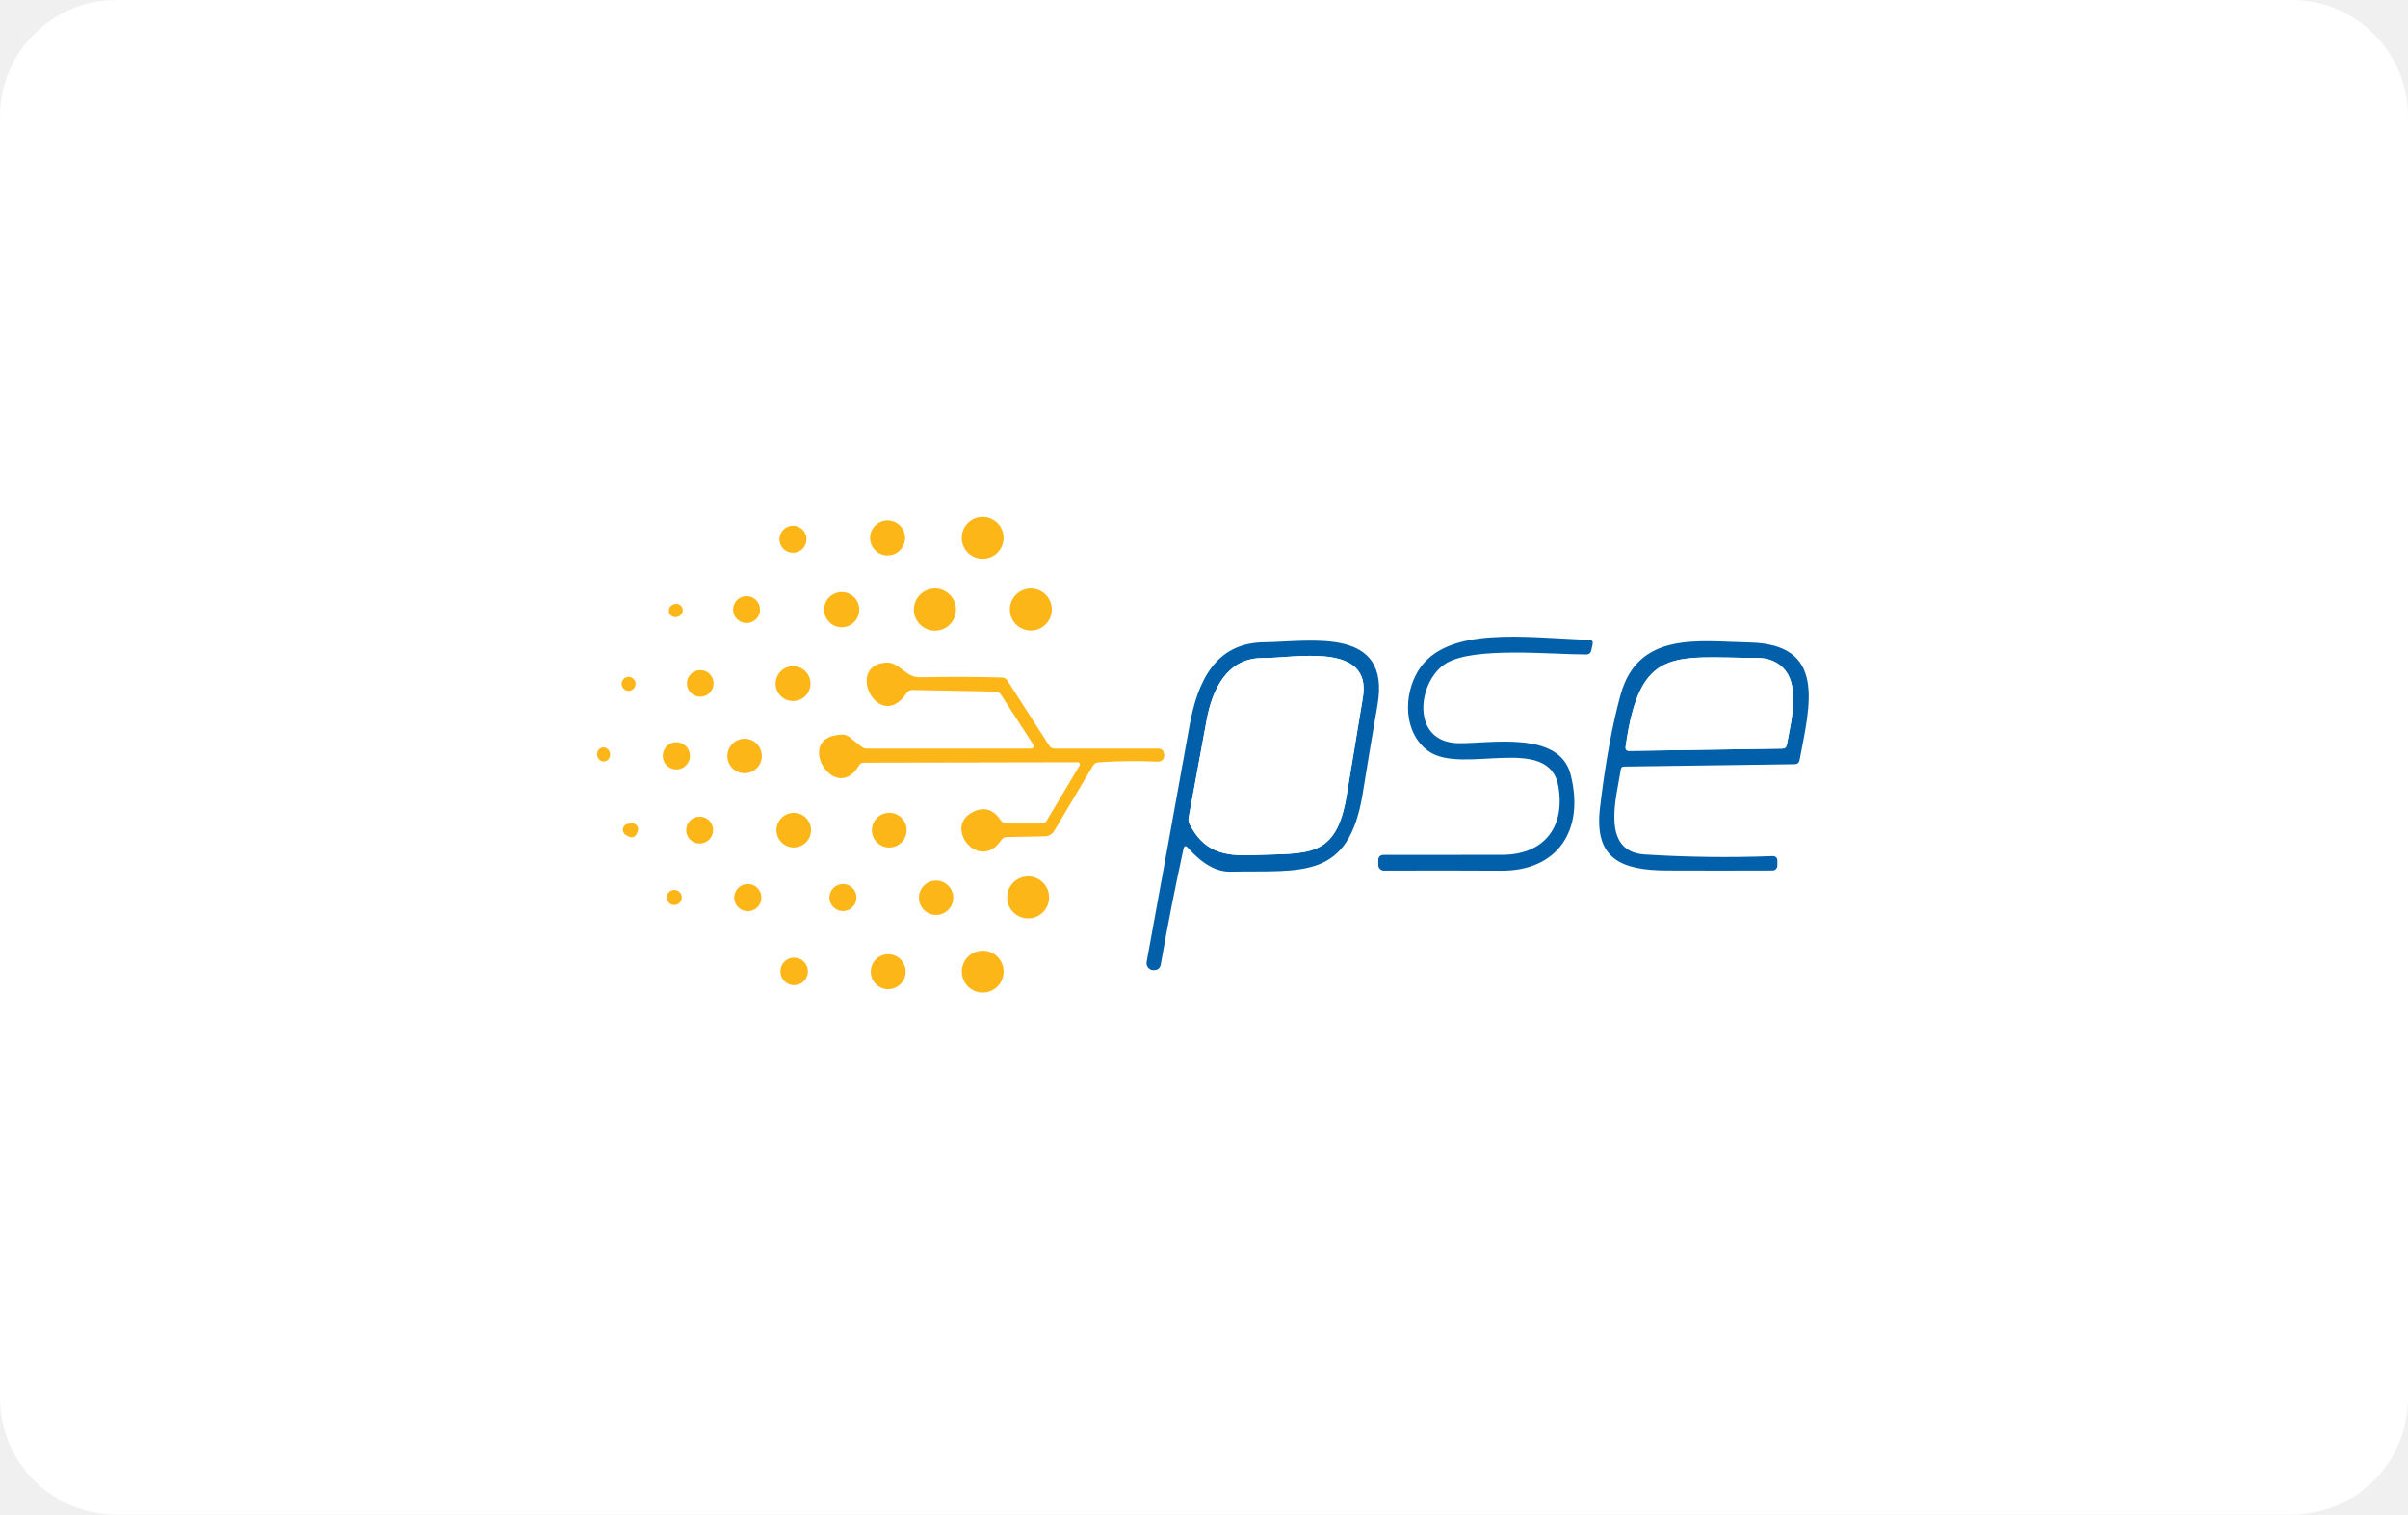
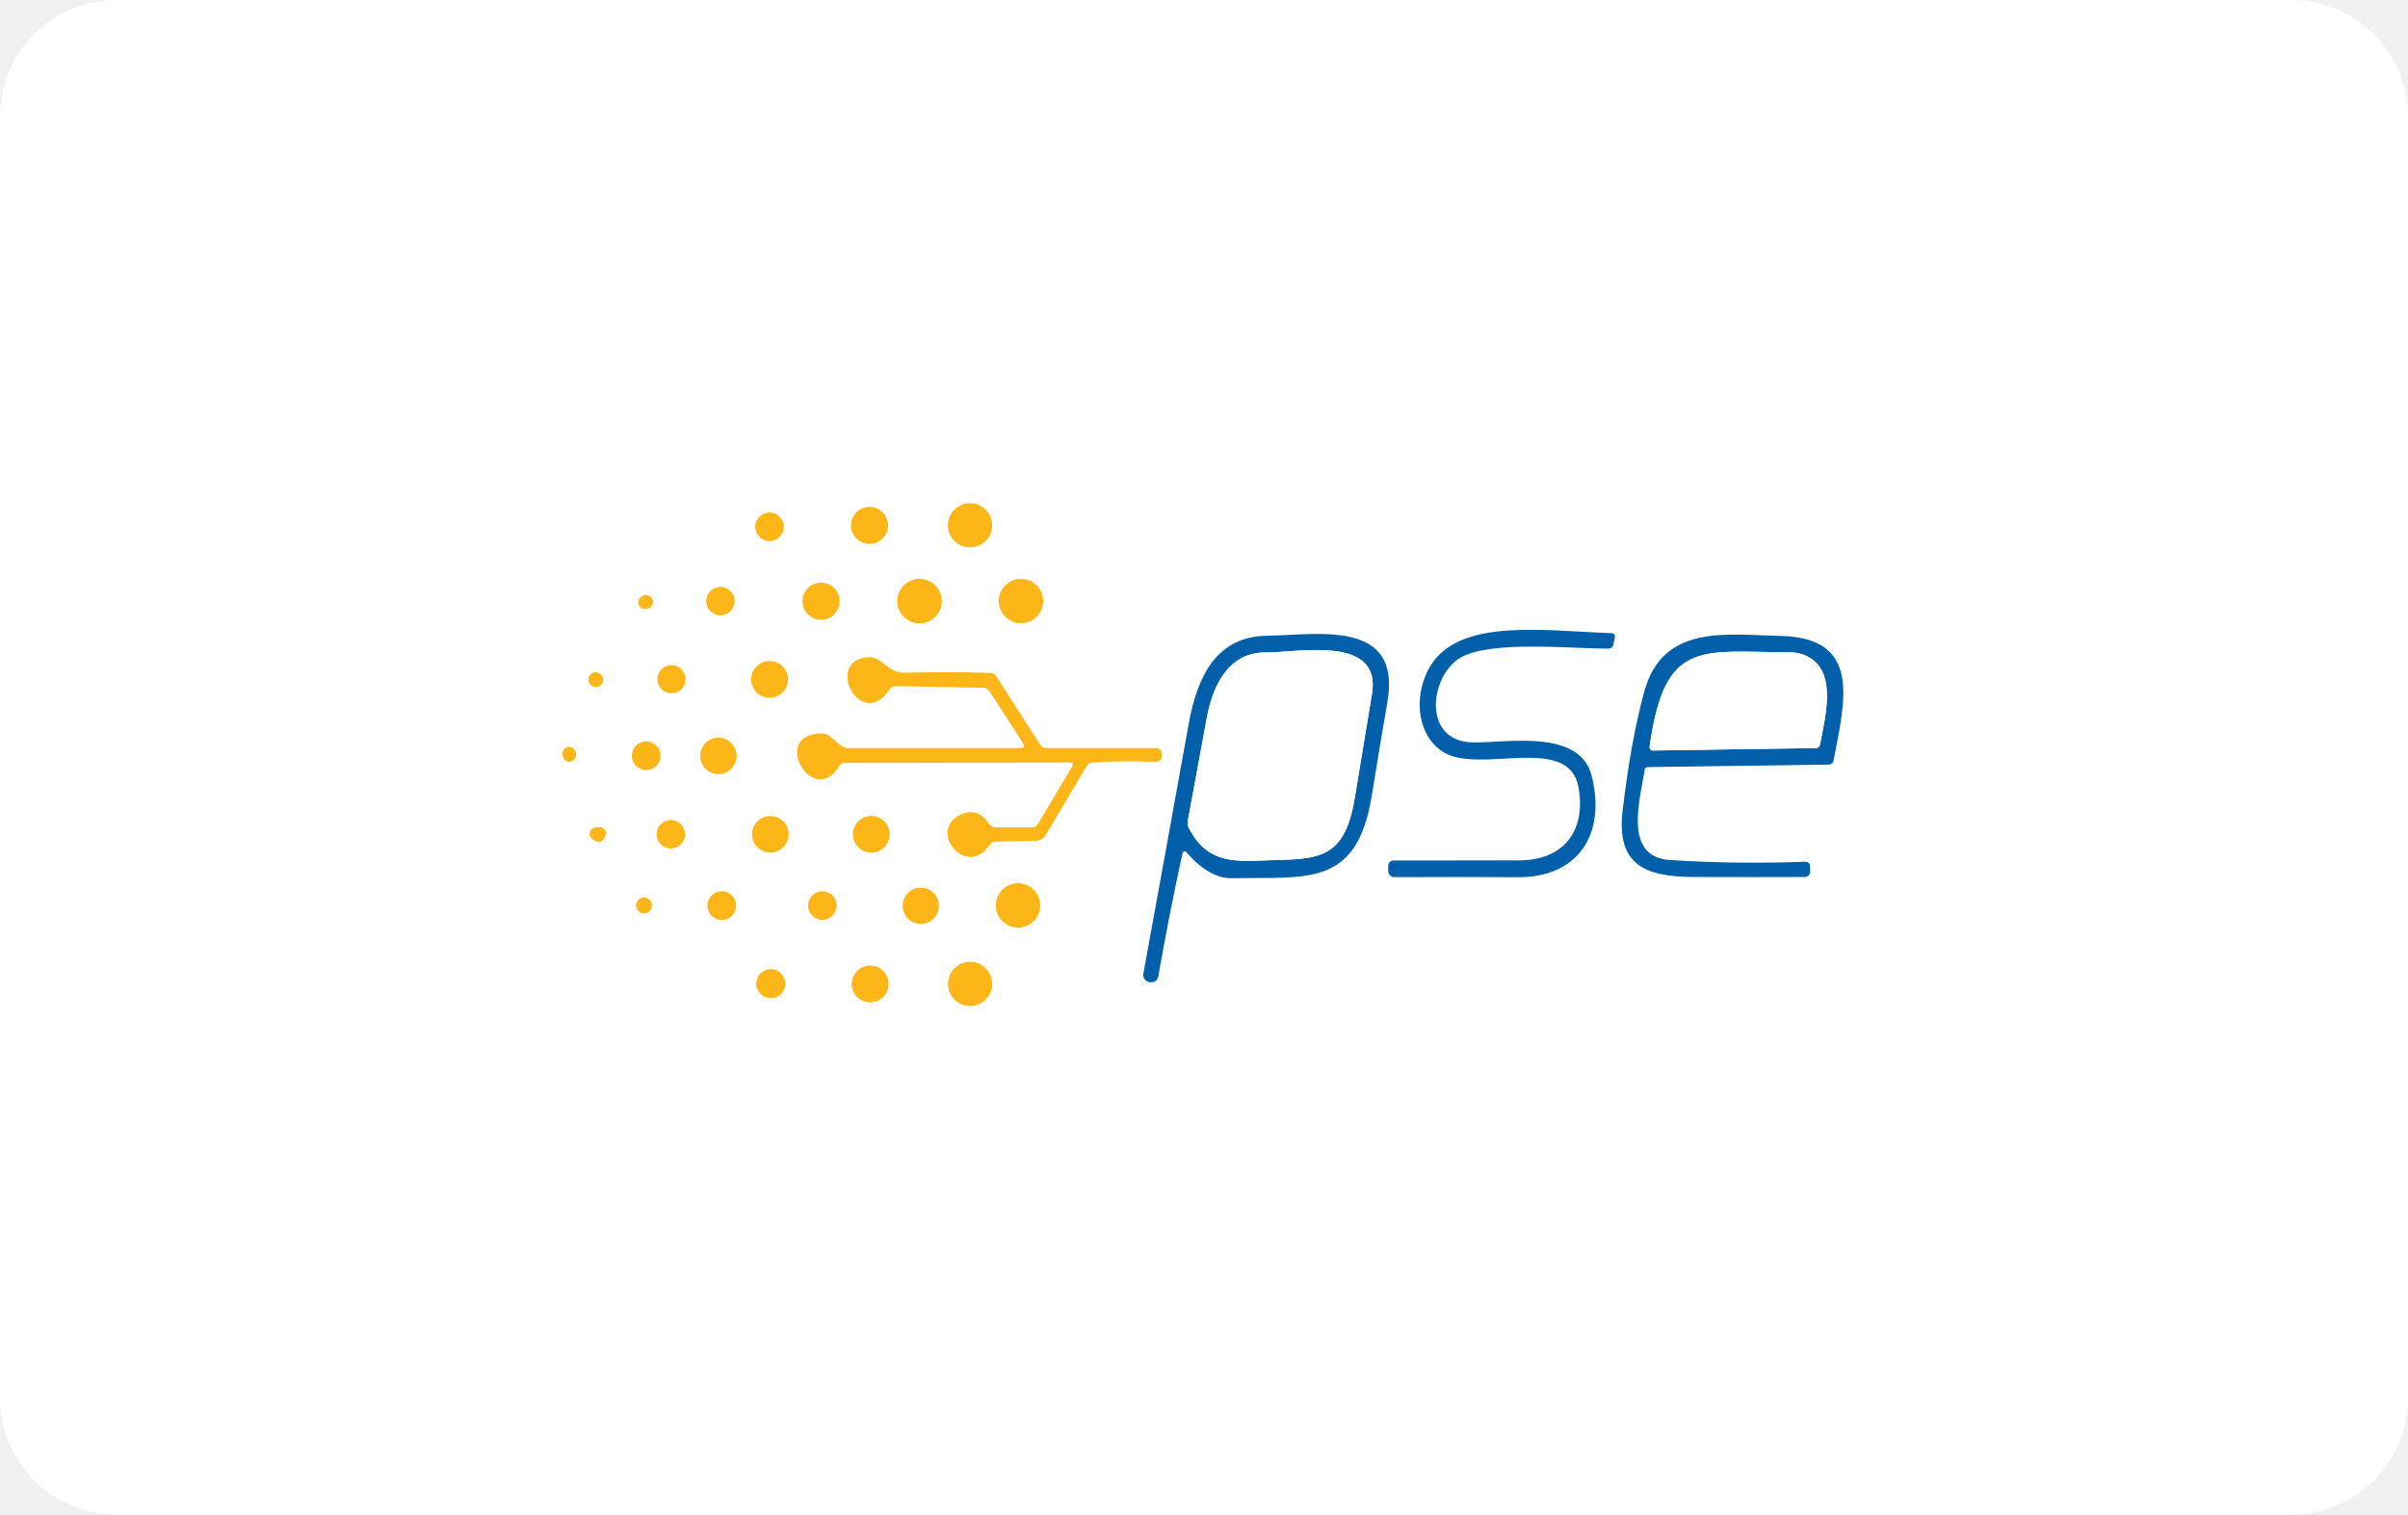
<svg xmlns="http://www.w3.org/2000/svg" viewBox="0 0 124 78">
  <rect width="124" height="78" rx="6" fill="#ffffff" />
-   <svg x="27" y="4" width="70" height="70" viewBox="0 0 195 195" preserveAspectRatio="xMidYMid meet">
+   <svg x="18" y="2" width="88" height="74" viewBox="0 0 195 195" preserveAspectRatio="xMidYMid meet">
    <g fill="none" stroke-width="2">
      <path stroke="#fedb8b" d="M68.75 66.02a3 3 0 0 0-3-3 3 3 0 0 0-3 3 3 3 0 0 0 3 3 3 3 0 0 0 3-3M54.62 66.03a2.51 2.51 0 0 0-2.51-2.51 2.51 2.51 0 0 0-2.51 2.51 2.51 2.51 0 0 0 2.51 2.51 2.51 2.51 0 0 0 2.51-2.51M40.48 66.22a1.94 1.94 0 0 0-1.94-1.94 1.94 1.94 0 0 0-1.94 1.94 1.94 1.94 0 0 0 1.94 1.94 1.94 1.94 0 0 0 1.94-1.94M61.92 76.31a3.02 3.02 0 0 0-3.02-3.02 3.02 3.02 0 0 0-3.02 3.02 3.02 3.02 0 0 0 3.02 3.02 3.02 3.02 0 0 0 3.02-3.02M75.67 76.3a3.01 3.01 0 0 0-3.01-3.01 3.01 3.01 0 0 0-3.01 3.01 3.01 3.01 0 0 0 3.01 3.01 3.01 3.01 0 0 0 3.01-3.01M48.05 76.32a2.52 2.52 0 0 0-2.52-2.52 2.52 2.52 0 0 0-2.52 2.52 2.52 2.52 0 0 0 2.52 2.52 2.52 2.52 0 0 0 2.52-2.52M33.81 76.31a1.93 1.93 0 0 0-1.93-1.93 1.93 1.93 0 0 0-1.93 1.93 1.93 1.93 0 0 0 1.93 1.93 1.93 1.93 0 0 0 1.93-1.93M22.677 76.088a1.01.94-20.4 0 0-1.275-.529 1.01.94-20.4 0 0-.619 1.233 1.01.94-20.4 0 0 1.275.529 1.01.94-20.4 0 0 .619-1.233" vector-effect="non-scaling-stroke" />
      <path stroke="#80b0d4" d="M150.1 100c-1.61-6.39-11.5-4.46-16.08-4.52-7.03-.1-5.87-9.09-1.71-11.51 4.06-2.35 14.96-1.22 20.02-1.22q.61-.01.73-.6l.18-.85q.14-.63-.51-.65c-8.97-.3-20.41-2.09-24.46 4.37-2.2 3.5-2.2 9.01 1.45 11.61 4.86 3.45 17.32-2.59 18.62 5.05 1.01 5.98-2.19 9.8-8.08 9.81q-8.52.02-17.06.01a.7.7 0 0 0-.7.7v.75a.81.81 0 0 0 .82.81q8.29-.04 16.8.01c8.08.05 12.01-5.78 9.98-13.77M95.21 110.5q3.08 3.47 6.1 3.41c10.18-.21 16.94 1.3 18.96-11.23q1.02-6.34 2.12-12.69c1.96-11.34-9.57-9.07-16.26-8.99-7.04.07-9.57 5.67-10.71 11.98q-3.06 17-6.15 33.87a1 .99-83.5 0 0 .93 1.18q.94.05 1.1-.82 1.45-8.29 3.25-16.54.16-.74.66-.17M157.75 98.83l24.48-.34q.6-.01.71-.61c1.51-7.95 3.89-16.62-7.21-16.85-7.14-.14-15.93-1.69-18.47 7.49q-1.83 6.65-2.96 16.27c-.84 7.24 2.97 8.93 9.63 8.95q7.55.03 15.11 0a.71.71 0 0 0 .71-.71v-.75a.61.61 0 0 0-.64-.61q-9.21.35-18.39-.23c-6.49-.42-3.96-8.52-3.43-12.21q.06-.39.46-.4" vector-effect="non-scaling-stroke" />
      <path stroke="#fedb8b" d="M72.53 96.25H49.14q-.44 0-.78-.27l-1.74-1.39q-.44-.35-1-.34c-7.17.14-1.1 10.29 2.4 4.41q.23-.39.69-.39l30.71-.06a.29.29 0 0 1 .25.44l-4.77 7.99q-.22.36-.63.36h-5.03a1.11 1.11 0 0 1-.92-.49q-1.49-2.21-3.68-1.3c-4.86 2.02.55 8.93 3.76 4.19q.3-.45.84-.46l5.41-.1a1.64 1.63 14.4 0 0 1.38-.81l5.54-9.33q.26-.45.79-.48 4.19-.29 8.33-.1.61.03.87-.25.36-.39.17-1.08a.75.75 0 0 0-.72-.54H76.08q-.51 0-.79-.43l-6-9.34a.94.94 0 0 0-.77-.43q-5.83-.16-11.7-.03c-2.27.06-2.97-2.28-5.02-2.1-5.88.51-.86 10.2 3.05 4.35a.99.98-72.2 0 1 .83-.43l11.92.23a.93.93 0 0 1 .75.41l4.57 7.06q.46.71-.39.71M41.05 86.93a2.5 2.5 0 0 0-2.5-2.5 2.5 2.5 0 0 0-2.5 2.5 2.5 2.5 0 0 0 2.5 2.5 2.5 2.5 0 0 0 2.5-2.5M27.15 86.9a1.91 1.91 0 0 0-1.91-1.91 1.91 1.91 0 0 0-1.91 1.91 1.91 1.91 0 0 0 1.91 1.91 1.91 1.91 0 0 0 1.91-1.91M15.96 86.96a1 1 0 0 0-1-1 1 1 0 0 0-1 1 1 1 0 0 0 1 1 1 1 0 0 0 1-1M34.07 97.31a2.47 2.47 0 0 0-2.47-2.47 2.47 2.47 0 0 0-2.47 2.47 2.47 2.47 0 0 0 2.47 2.47 2.47 2.47 0 0 0 2.47-2.47M23.76 97.29a1.95 1.95 0 0 0-1.95-1.95 1.95 1.95 0 0 0-1.95 1.95 1.95 1.95 0 0 0 1.95 1.95 1.95 1.95 0 0 0 1.95-1.95M11.509 98.09a1.01.93 82.1 0 0 .782-1.128 1.01.93 82.1 0 0-1.06-.872 1.01.93 82.1 0 0-.782 1.128 1.01.93 82.1 0 0 1.06.872M41.13 107.95a2.48 2.48 0 0 0-2.48-2.48 2.48 2.48 0 0 0-2.48 2.48 2.48 2.48 0 0 0 2.48 2.48 2.48 2.48 0 0 0 2.48-2.48" vector-effect="non-scaling-stroke" />
      <path stroke="#fedb8b" d="M54.84 107.95a2.49 2.49 0 0 0-2.49-2.49 2.49 2.49 0 0 0-2.49 2.49 2.49 2.49 0 0 0 2.49 2.49 2.49 2.49 0 0 0 2.49-2.49M27.08 107.94a1.93 1.93 0 0 0-1.93-1.93 1.93 1.93 0 0 0-1.93 1.93 1.93 1.93 0 0 0 1.93 1.93 1.93 1.93 0 0 0 1.93-1.93M14.49 108.6q1.37.98 1.81-.58a.81.81 0 0 0-.84-1.03l-.53.04a.87.87 0 0 0-.44 1.57M75.28 117.6a3.01 3.01 0 0 0-3.01-3.01 3.01 3.01 0 0 0-3.01 3.01 3.01 3.01 0 0 0 3.01 3.01 3.01 3.01 0 0 0 3.01-3.01M61.53 117.65a2.46 2.46 0 0 0-2.46-2.46 2.46 2.46 0 0 0-2.46 2.46 2.46 2.46 0 0 0 2.46 2.46 2.46 2.46 0 0 0 2.46-2.46M34.01 117.63a1.95 1.95 0 0 0-1.95-1.95 1.95 1.95 0 0 0-1.95 1.95 1.95 1.95 0 0 0 1.95 1.95 1.95 1.95 0 0 0 1.95-1.95M47.65 117.62a1.94 1.94 0 0 0-1.94-1.94 1.94 1.94 0 0 0-1.94 1.94 1.94 1.94 0 0 0 1.94 1.94 1.94 1.94 0 0 0 1.94-1.94M22.59 117.61a1.08 1.08 0 0 0-1.08-1.08 1.08 1.08 0 0 0-1.08 1.08 1.08 1.08 0 0 0 1.08 1.08 1.08 1.08 0 0 0 1.08-1.08M68.76 128.25a3 3 0 0 0-3-3 3 3 0 0 0-3 3 3 3 0 0 0 3 3 3 3 0 0 0 3-3M54.7 128.26a2.5 2.5 0 0 0-2.5-2.5 2.5 2.5 0 0 0-2.5 2.5 2.5 2.5 0 0 0 2.5 2.5 2.5 2.5 0 0 0 2.5-2.5M40.68 128.22a1.97 1.97 0 0 0-1.97-1.97 1.97 1.97 0 0 0-1.97 1.97 1.97 1.97 0 0 0 1.97 1.97 1.97 1.97 0 0 0 1.97-1.97" vector-effect="non-scaling-stroke" />
      <path stroke="#80b0d4" d="M120.29 88.92c1.36-8.08-10.01-5.61-14.38-5.65-5.04-.05-7.21 4.41-8.03 8.88q-1.28 7-2.58 14-.09.48.13.92c1.98 3.9 4.79 4.65 9.12 4.46 7.85-.34 11.93.63 13.42-8.6q1.14-7 2.32-14.01M179.7 83.99q-1.21-.72-2.62-.73c-12.3-.07-17.04-1.81-19.1 12.7q-.09.63.55.62l21.93-.33q.55 0 .65-.55c.63-3.49 2.3-9.49-1.41-11.71" vector-effect="non-scaling-stroke" />
    </g>
    <path fill="#fff" d="M0 0h195v195H0V0Z" />
    <circle cx="65.75" cy="66.02" r="3" fill="#fcb617" />
    <circle cx="52.11" cy="66.03" r="2.51" fill="#fcb617" />
    <circle cx="38.54" cy="66.22" r="1.94" fill="#fcb617" />
    <circle cx="58.9" cy="76.31" r="3.02" fill="#fcb617" />
    <circle cx="72.66" cy="76.3" r="3.01" fill="#fcb617" />
    <circle cx="45.53" cy="76.32" r="2.52" fill="#fcb617" />
    <circle cx="31.88" cy="76.31" r="1.93" fill="#fcb617" />
    <ellipse fill="#fcb617" rx="1.01" ry=".94" transform="rotate(-20.4 223.283 -22.165)" />
    <path fill="#0160a9" d="M134.02 95.48c4.58.06 14.47-1.87 16.08 4.52 2.03 7.99-1.9 13.82-9.98 13.77q-8.51-.05-16.8-.01a.81.81 0 0 1-.82-.81v-.75a.7.7 0 0 1 .7-.7q8.54.01 17.06-.01c5.89-.01 9.09-3.83 8.08-9.81-1.3-7.64-13.76-1.6-18.62-5.05-3.65-2.6-3.65-8.11-1.45-11.61 4.05-6.46 15.49-4.67 24.46-4.37q.65.02.51.65l-.18.85q-.12.59-.73.6c-5.06 0-15.96-1.13-20.02 1.22-4.16 2.42-5.32 11.41 1.71 11.51ZM94.55 110.67q-1.8 8.25-3.25 16.54-.16.87-1.1.82a1 .99-83.5 0 1-.93-1.18q3.09-16.87 6.15-33.87c1.14-6.31 3.67-11.91 10.71-11.98 6.69-.08 18.22-2.35 16.26 8.99q-1.1 6.35-2.12 12.69c-2.02 12.53-8.78 11.02-18.96 11.23q-3.02.06-6.1-3.41-.5-.57-.66.17Zm25.74-21.75c1.36-8.08-10.01-5.61-14.38-5.65-5.04-.05-7.21 4.41-8.03 8.88q-1.28 7-2.58 14-.09.48.13.92c1.98 3.9 4.79 4.65 9.12 4.46 7.85-.34 11.93.63 13.42-8.6q1.14-7 2.32-14.01ZM157.29 99.23c-.53 3.69-3.06 11.79 3.43 12.21q9.18.58 18.39.23a.61.61 0 0 1 .64.61v.75a.71.71 0 0 1-.71.71q-7.56.03-15.11 0c-6.66-.02-10.47-1.71-9.63-8.95q1.13-9.62 2.96-16.27c2.54-9.18 11.33-7.63 18.47-7.49 11.1.23 8.72 8.9 7.21 16.85q-.11.6-.71.61l-24.48.34q-.4.01-.46.4Zm22.41-15.24q-1.21-.72-2.62-.73c-12.3-.07-17.04-1.81-19.1 12.7q-.09.63.55.62l21.93-.33q.55 0 .65-.55c.63-3.49 2.3-9.49-1.41-11.71Z" />
    <path fill="#fff" d="M105.91 83.27c4.37.04 15.74-2.43 14.38 5.65q-1.18 7.01-2.32 14.01c-1.49 9.23-5.57 8.26-13.42 8.6-4.33.19-7.14-.56-9.12-4.46q-.22-.44-.13-.92 1.3-7 2.58-14c.82-4.47 2.99-8.93 8.03-8.88ZM179.7 83.99c3.71 2.22 2.04 8.22 1.41 11.71q-.1.55-.65.55l-21.93.33q-.64.01-.55-.62c2.06-14.51 6.8-12.77 19.1-12.7q1.41.01 2.62.73Z" />
    <path fill="#fcb617" d="m72.92 95.54-4.57-7.06a.93.93 0 0 0-.75-.41l-11.92-.23a.99.98-72.2 0 0-.83.43c-3.91 5.85-8.93-3.84-3.05-4.35 2.05-.18 2.75 2.16 5.02 2.1q5.87-.13 11.7.03a.94.94 0 0 1 .77.43l6 9.34q.28.43.79.43h14.93a.75.75 0 0 1 .72.54q.19.69-.17 1.08-.26.28-.87.25-4.14-.19-8.33.1-.53.03-.79.48l-5.54 9.33a1.64 1.63 14.4 0 1-1.38.81l-5.41.1q-.54.01-.84.46c-3.21 4.74-8.62-2.17-3.76-4.19q2.19-.91 3.68 1.3a1.11 1.11 0 0 0 .92.49h5.03q.41 0 .63-.36l4.77-7.99a.29.29 0 0 0-.25-.44l-30.71.06q-.46 0-.69.39c-3.5 5.88-9.57-4.27-2.4-4.41q.56-.01 1 .34l1.74 1.39q.34.27.78.27h23.39q.85 0 .39-.71Z" />
    <circle cx="38.55" cy="86.93" r="2.5" fill="#fcb617" />
    <circle cx="25.24" cy="86.9" r="1.91" fill="#fcb617" />
    <circle cx="14.96" cy="86.96" r="1" fill="#fcb617" />
    <circle cx="31.6" cy="97.31" r="2.47" fill="#fcb617" />
    <circle cx="21.81" cy="97.29" r="1.95" fill="#fcb617" />
    <ellipse fill="#fcb617" rx="1.01" ry=".93" transform="rotate(82.1 -50.061 55.073)" />
    <circle cx="38.65" cy="107.95" r="2.48" fill="#fcb617" />
    <circle cx="52.35" cy="107.95" r="2.49" fill="#fcb617" />
    <circle cx="25.15" cy="107.94" r="1.93" fill="#fcb617" />
    <path fill="#fcb617" d="M14.49 108.6a.87.87 0 0 1 .44-1.57l.53-.04a.81.81 0 0 1 .84 1.03q-.44 1.56-1.81.58Z" />
    <circle cx="72.27" cy="117.6" r="3.01" fill="#fcb617" />
    <circle cx="59.07" cy="117.65" r="2.46" fill="#fcb617" />
    <circle cx="32.06" cy="117.63" r="1.95" fill="#fcb617" />
    <circle cx="45.71" cy="117.62" r="1.94" fill="#fcb617" />
    <circle cx="21.51" cy="117.61" r="1.08" fill="#fcb617" />
    <circle cx="65.76" cy="128.25" r="3" fill="#fcb617" />
    <circle cx="52.2" cy="128.26" r="2.5" fill="#fcb617" />
    <circle cx="38.71" cy="128.22" r="1.97" fill="#fcb617" />
  </svg>
</svg>
